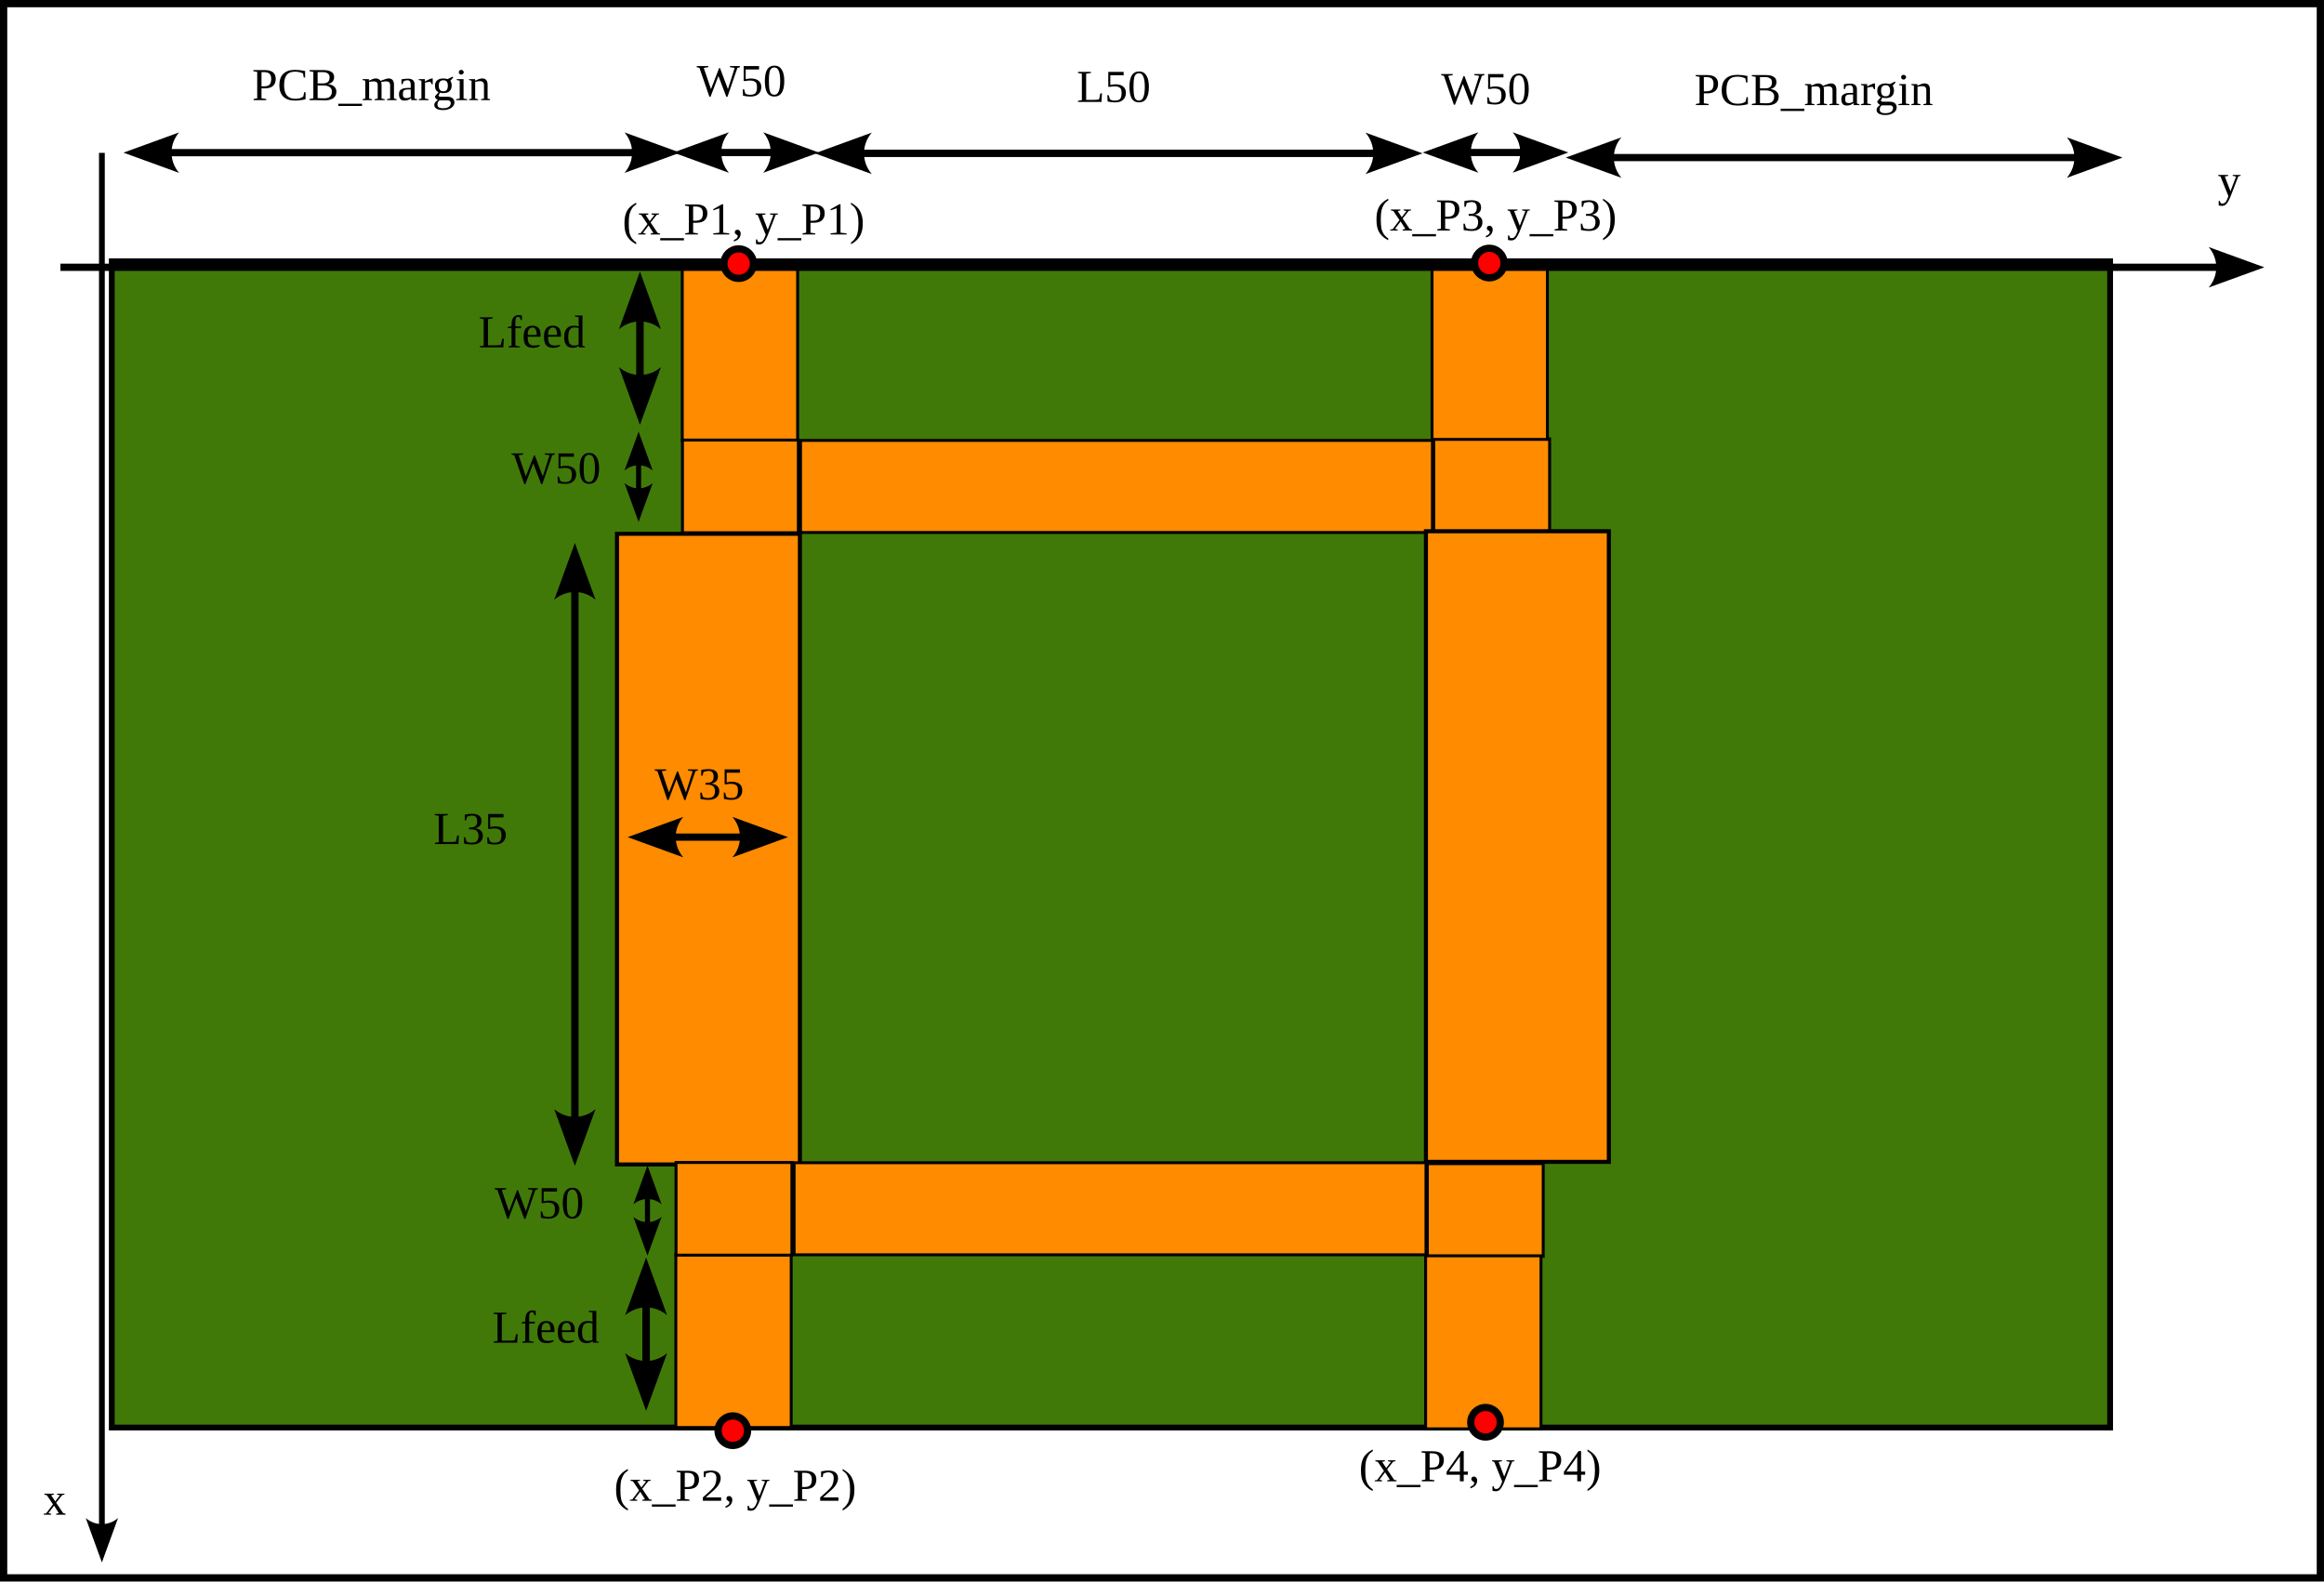
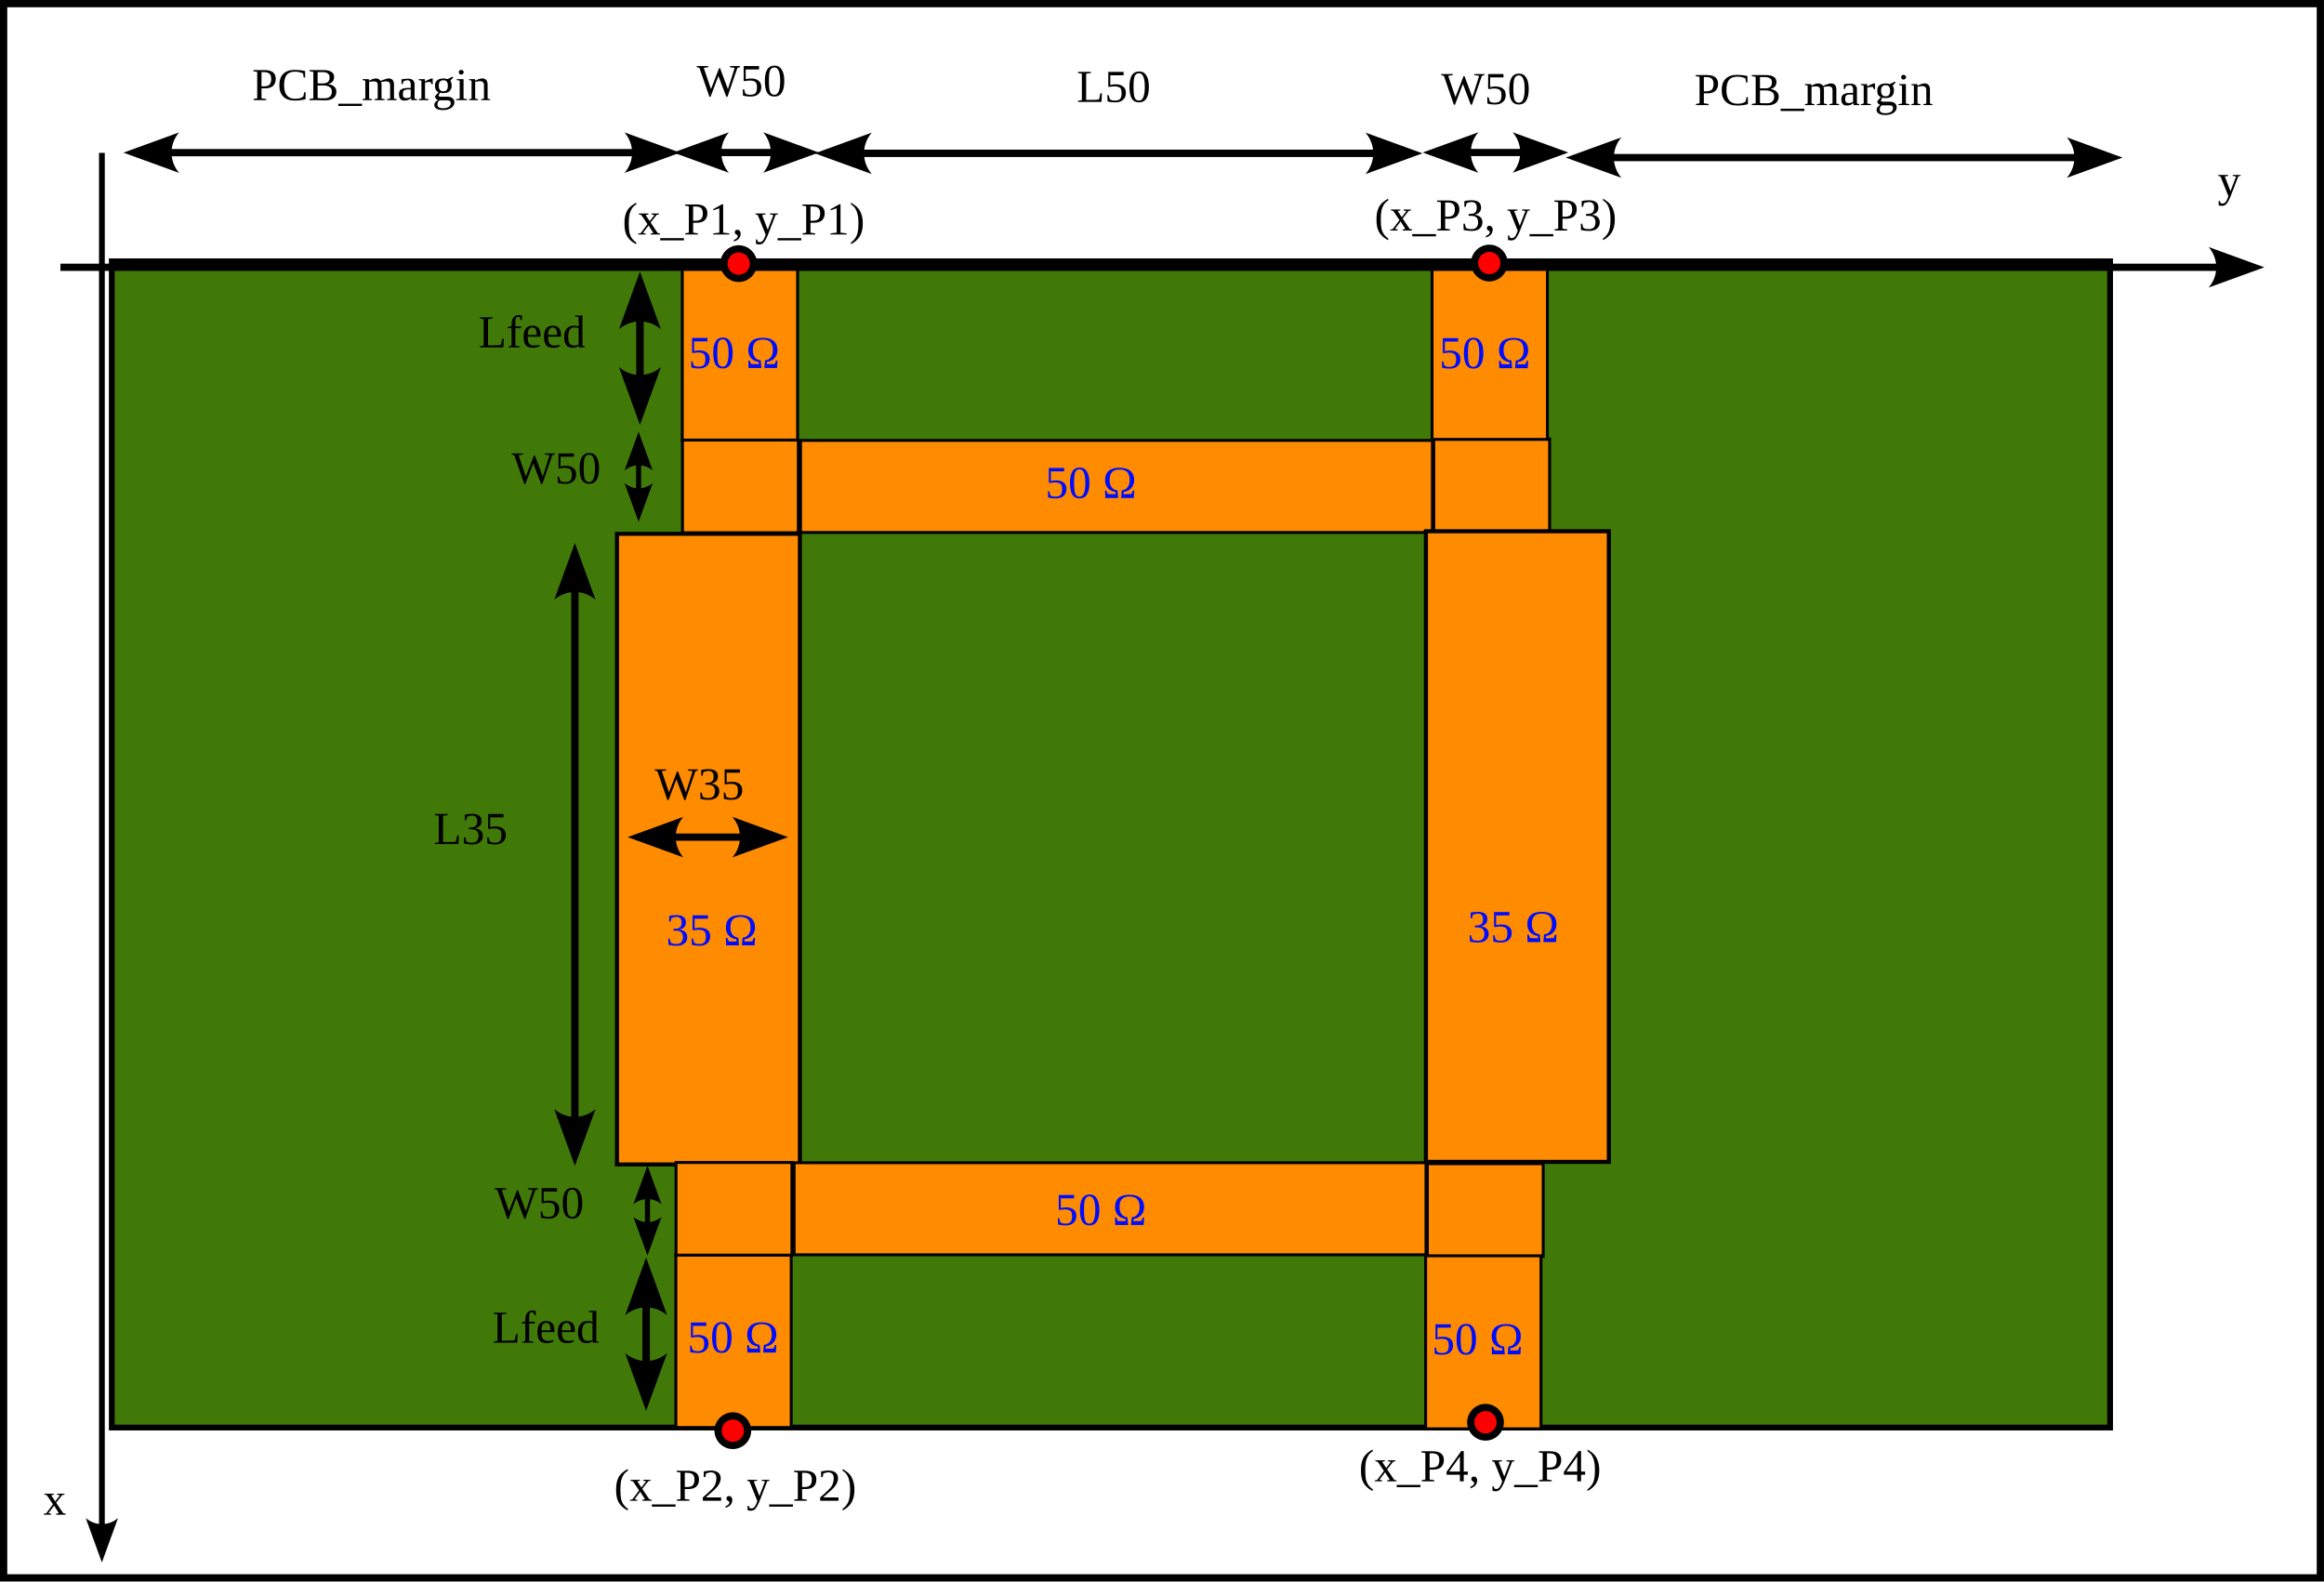
<svg xmlns="http://www.w3.org/2000/svg" width="160.769mm" height="109.416mm" viewBox="0 0 160.769 109.416" version="1.1" id="svg5">
  <defs id="defs2">
    <marker style="overflow:visible" id="marker1388" refX="0" refY="0" orient="auto-start-reverse" markerWidth="7.7" markerHeight="5.6" viewBox="0 0 7.7 5.6" preserveAspectRatio="xMidYMid">
      <path transform="scale(0.7)" d="M -2,-4 9,0 -2,4 c 2,-2.33 2,-5.66 0,-8 z" style="fill:context-stroke;fill-rule:evenodd;stroke:none" id="path1386" />
    </marker>
    <marker style="overflow:visible" id="Arrow2" refX="0" refY="0" orient="auto-start-reverse" markerWidth="7.7" markerHeight="5.6" viewBox="0 0 7.7 5.6" preserveAspectRatio="xMidYMid">
      <path transform="scale(0.7)" d="M -2,-4 9,0 -2,4 c 2,-2.33 2,-5.66 0,-8 z" style="fill:context-stroke;fill-rule:evenodd;stroke:none" id="arrow2L" />
    </marker>
    <marker style="overflow:visible" id="Arrow2-6-8" refX="0" refY="0" orient="auto-start-reverse" markerWidth="7.7" markerHeight="5.6" viewBox="0 0 7.7 5.6" preserveAspectRatio="xMidYMid">
      <path transform="scale(0.7)" d="M -2,-4 9,0 -2,4 c 2,-2.33 2,-5.66 0,-8 z" style="fill:context-stroke;fill-rule:evenodd;stroke:none" id="arrow2L-7-7" />
    </marker>
    <marker style="overflow:visible" id="marker1388-5-9" refX="0" refY="0" orient="auto-start-reverse" markerWidth="7.7" markerHeight="5.6" viewBox="0 0 7.7 5.6" preserveAspectRatio="xMidYMid">
      <path transform="scale(0.7)" d="M -2,-4 9,0 -2,4 c 2,-2.33 2,-5.66 0,-8 z" style="fill:context-stroke;fill-rule:evenodd;stroke:none" id="path1386-3-2" />
    </marker>
    <marker style="overflow:visible" id="Arrow2-6-7-7" refX="0" refY="0" orient="auto-start-reverse" markerWidth="7.7" markerHeight="5.6" viewBox="0 0 7.7 5.6" preserveAspectRatio="xMidYMid">
      <path transform="scale(0.7)" d="M -2,-4 9,0 -2,4 c 2,-2.33 2,-5.66 0,-8 z" style="fill:context-stroke;fill-rule:evenodd;stroke:none" id="arrow2L-7-5-3" />
    </marker>
    <marker style="overflow:visible" id="marker1388-5-92-6" refX="0" refY="0" orient="auto-start-reverse" markerWidth="7.7" markerHeight="5.6" viewBox="0 0 7.7 5.6" preserveAspectRatio="xMidYMid">
      <path transform="scale(0.7)" d="M -2,-4 9,0 -2,4 c 2,-2.33 2,-5.66 0,-8 z" style="fill:context-stroke;fill-rule:evenodd;stroke:none" id="path1386-3-28-1" />
    </marker>
    <marker style="overflow:visible" id="Arrow2-6-7-7-9" refX="0" refY="0" orient="auto-start-reverse" markerWidth="7.7" markerHeight="5.6" viewBox="0 0 7.7 5.6" preserveAspectRatio="xMidYMid">
      <path transform="scale(0.7)" d="M -2,-4 9,0 -2,4 c 2,-2.33 2,-5.66 0,-8 z" style="fill:context-stroke;fill-rule:evenodd;stroke:none" id="arrow2L-7-5-3-3" />
    </marker>
    <marker style="overflow:visible" id="marker1388-5-92-6-1" refX="0" refY="0" orient="auto-start-reverse" markerWidth="7.7" markerHeight="5.6" viewBox="0 0 7.7 5.6" preserveAspectRatio="xMidYMid">
      <path transform="scale(0.7)" d="M -2,-4 9,0 -2,4 c 2,-2.33 2,-5.66 0,-8 z" style="fill:context-stroke;fill-rule:evenodd;stroke:none" id="path1386-3-28-1-9" />
    </marker>
    <marker style="overflow:visible" id="Arrow2-4" refX="0" refY="0" orient="auto-start-reverse" markerWidth="7.7" markerHeight="5.6" viewBox="0 0 7.7 5.6" preserveAspectRatio="xMidYMid">
      <path transform="scale(0.7)" d="M -2,-4 9,0 -2,4 c 2,-2.33 2,-5.66 0,-8 z" style="fill:context-stroke;fill-rule:evenodd;stroke:none" id="arrow2L-5" />
    </marker>
    <marker style="overflow:visible" id="marker1388-0" refX="0" refY="0" orient="auto-start-reverse" markerWidth="7.7" markerHeight="5.6" viewBox="0 0 7.7 5.6" preserveAspectRatio="xMidYMid">
      <path transform="scale(0.7)" d="M -2,-4 9,0 -2,4 c 2,-2.33 2,-5.66 0,-8 z" style="fill:context-stroke;fill-rule:evenodd;stroke:none" id="path1386-3" />
    </marker>
    <marker style="overflow:visible" id="Arrow2-6-7-7-6" refX="0" refY="0" orient="auto-start-reverse" markerWidth="7.7" markerHeight="5.6" viewBox="0 0 7.7 5.6" preserveAspectRatio="xMidYMid">
      <path transform="scale(0.7)" d="M -2,-4 9,0 -2,4 c 2,-2.33 2,-5.66 0,-8 z" style="fill:context-stroke;fill-rule:evenodd;stroke:none" id="arrow2L-7-5-3-32" />
    </marker>
    <marker style="overflow:visible" id="marker1388-5-92-6-0" refX="0" refY="0" orient="auto-start-reverse" markerWidth="7.7" markerHeight="5.6" viewBox="0 0 7.7 5.6" preserveAspectRatio="xMidYMid">
      <path transform="scale(0.7)" d="M -2,-4 9,0 -2,4 c 2,-2.33 2,-5.66 0,-8 z" style="fill:context-stroke;fill-rule:evenodd;stroke:none" id="path1386-3-28-1-6" />
    </marker>
    <marker style="overflow:visible" id="Arrow2-6-7-7-6-4" refX="0" refY="0" orient="auto-start-reverse" markerWidth="7.7" markerHeight="5.6" viewBox="0 0 7.7 5.6" preserveAspectRatio="xMidYMid">
      <path transform="scale(0.7)" d="M -2,-4 9,0 -2,4 c 2,-2.33 2,-5.66 0,-8 z" style="fill:context-stroke;fill-rule:evenodd;stroke:none" id="arrow2L-7-5-3-32-7" />
    </marker>
    <marker style="overflow:visible" id="marker1388-5-92-6-0-6" refX="0" refY="0" orient="auto-start-reverse" markerWidth="7.7" markerHeight="5.6" viewBox="0 0 7.7 5.6" preserveAspectRatio="xMidYMid">
      <path transform="scale(0.7)" d="M -2,-4 9,0 -2,4 c 2,-2.33 2,-5.66 0,-8 z" style="fill:context-stroke;fill-rule:evenodd;stroke:none" id="path1386-3-28-1-6-5" />
    </marker>
    <marker style="overflow:visible" id="Arrow2-6-7-7-6-45" refX="0" refY="0" orient="auto-start-reverse" markerWidth="7.7" markerHeight="5.6" viewBox="0 0 7.7 5.6" preserveAspectRatio="xMidYMid">
      <path transform="scale(0.7)" d="M -2,-4 9,0 -2,4 c 2,-2.33 2,-5.66 0,-8 z" style="fill:context-stroke;fill-rule:evenodd;stroke:none" id="arrow2L-7-5-3-32-2" />
    </marker>
    <marker style="overflow:visible" id="marker1388-5-92-6-0-5" refX="0" refY="0" orient="auto-start-reverse" markerWidth="7.7" markerHeight="5.6" viewBox="0 0 7.7 5.6" preserveAspectRatio="xMidYMid">
      <path transform="scale(0.7)" d="M -2,-4 9,0 -2,4 c 2,-2.33 2,-5.66 0,-8 z" style="fill:context-stroke;fill-rule:evenodd;stroke:none" id="path1386-3-28-1-6-4" />
    </marker>
    <marker style="overflow:visible" id="Arrow2-6-7-7-3" refX="0" refY="0" orient="auto-start-reverse" markerWidth="7.7" markerHeight="5.6" viewBox="0 0 7.7 5.6" preserveAspectRatio="xMidYMid">
      <path transform="scale(0.7)" d="M -2,-4 9,0 -2,4 c 2,-2.33 2,-5.66 0,-8 z" style="fill:context-stroke;fill-rule:evenodd;stroke:none" id="arrow2L-7-5-3-0" />
    </marker>
    <marker style="overflow:visible" id="marker1388-5-92-6-7" refX="0" refY="0" orient="auto-start-reverse" markerWidth="7.7" markerHeight="5.6" viewBox="0 0 7.7 5.6" preserveAspectRatio="xMidYMid">
      <path transform="scale(0.7)" d="M -2,-4 9,0 -2,4 c 2,-2.33 2,-5.66 0,-8 z" style="fill:context-stroke;fill-rule:evenodd;stroke:none" id="path1386-3-28-1-8" />
    </marker>
    <marker style="overflow:visible" id="Arrow2-6-7-7-6-4-4" refX="0" refY="0" orient="auto-start-reverse" markerWidth="7.7" markerHeight="5.6" viewBox="0 0 7.7 5.6" preserveAspectRatio="xMidYMid">
      <path transform="scale(0.7)" d="M -2,-4 9,0 -2,4 c 2,-2.33 2,-5.66 0,-8 z" style="fill:context-stroke;fill-rule:evenodd;stroke:none" id="arrow2L-7-5-3-32-7-9" />
    </marker>
    <marker style="overflow:visible" id="marker1388-5-92-6-0-6-2" refX="0" refY="0" orient="auto-start-reverse" markerWidth="7.7" markerHeight="5.6" viewBox="0 0 7.7 5.6" preserveAspectRatio="xMidYMid">
      <path transform="scale(0.7)" d="M -2,-4 9,0 -2,4 c 2,-2.33 2,-5.66 0,-8 z" style="fill:context-stroke;fill-rule:evenodd;stroke:none" id="path1386-3-28-1-6-5-0" />
    </marker>
    <marker style="overflow:visible" id="Arrow2-6-7-7-6-2" refX="0" refY="0" orient="auto-start-reverse" markerWidth="7.7" markerHeight="5.6" viewBox="0 0 7.7 5.6" preserveAspectRatio="xMidYMid">
      <path transform="scale(0.7)" d="M -2,-4 9,0 -2,4 c 2,-2.33 2,-5.66 0,-8 z" style="fill:context-stroke;fill-rule:evenodd;stroke:none" id="arrow2L-7-5-3-32-6" />
    </marker>
    <marker style="overflow:visible" id="marker1388-5-92-6-0-64" refX="0" refY="0" orient="auto-start-reverse" markerWidth="7.7" markerHeight="5.6" viewBox="0 0 7.7 5.6" preserveAspectRatio="xMidYMid">
      <path transform="scale(0.7)" d="M -2,-4 9,0 -2,4 c 2,-2.33 2,-5.66 0,-8 z" style="fill:context-stroke;fill-rule:evenodd;stroke:none" id="path1386-3-28-1-6-9" />
    </marker>
    <marker style="overflow:visible" id="Arrow2-6-7-7-9-7" refX="0" refY="0" orient="auto-start-reverse" markerWidth="7.7" markerHeight="5.6" viewBox="0 0 7.7 5.6" preserveAspectRatio="xMidYMid">
      <path transform="scale(0.7)" d="M -2,-4 9,0 -2,4 c 2,-2.33 2,-5.66 0,-8 z" style="fill:context-stroke;fill-rule:evenodd;stroke:none" id="arrow2L-7-5-3-3-2" />
    </marker>
  </defs>
  <g id="layer1" transform="translate(-15.26916,-40.45981)">
    <rect style="fill:#ffffff;fill-opacity:1;stroke:#000000;stroke-width:0.502;stroke-opacity:1" id="rect111-8" width="160.266" height="108.914" x="15.52" y="40.711" />
    <text xml:space="preserve" style="font-size:3.175px;fill:#000000;fill-opacity:1;stroke:none;stroke-width:0.1;stroke-dasharray:none;stroke-opacity:1" x="18.26" y="145.253" id="text1520-1-7-2">
      <tspan id="tspan1518-0-1-2" style="fill:#000000;fill-opacity:1;stroke:none;stroke-width:0.1;stroke-dasharray:none;stroke-opacity:1" x="18.26" y="145.253">x</tspan>
    </text>
    <rect style="fill:#407908;fill-opacity:1;stroke:#000000;stroke-width:0.402;stroke-opacity:1" id="rect111" width="138.24" height="80.686" x="23.002" y="58.538" />
    <path style="fill:none;stroke:#000000;stroke-width:0.5;stroke-dasharray:none;stroke-opacity:1;marker-start:url(#Arrow2);marker-end:url(#marker1388)" d="m 26.96,51.021 c 32.211,0 32.211,0 32.211,0" id="path953" />
    <text xml:space="preserve" style="font-size:3.175px;fill:#000000;fill-opacity:1;stroke:none;stroke-width:0.1;stroke-dasharray:none;stroke-opacity:1" x="32.705" y="47.389" id="text1520">
      <tspan id="tspan1518" style="fill:#000000;fill-opacity:1;stroke:none;stroke-width:0.1;stroke-dasharray:none;stroke-opacity:1" x="32.705" y="47.389">PCB_margin</tspan>
    </text>
    <rect style="fill:#ff8b00;fill-opacity:1;stroke:#000000;stroke-width:0.2;stroke-dasharray:none;stroke-opacity:1" id="rect1689" width="7.98" height="11.971" x="62.467" y="58.98" />
    <path style="fill:none;stroke:#000000;stroke-width:0.512;stroke-dasharray:none;stroke-opacity:1;marker-start:url(#Arrow2-6-8);marker-end:url(#marker1388-5-9)" d="m 74.86,51.069 c 35.588,0 35.588,0 35.588,0" id="path953-5-0" />
    <text xml:space="preserve" style="font-size:3.175px;fill:#000000;fill-opacity:1;stroke:none;stroke-width:0.1;stroke-dasharray:none;stroke-opacity:1" x="63.467" y="47.111" id="text1520-6">
      <tspan id="tspan1518-2" style="fill:#000000;fill-opacity:1;stroke:none;stroke-width:0.1;stroke-dasharray:none;stroke-opacity:1" x="63.467" y="47.111">W50</tspan>
    </text>
    <rect style="fill:#ff8b00;fill-opacity:1;stroke:#000000;stroke-width:0.202;stroke-dasharray:none;stroke-opacity:1" id="rect1689-1" width="8.016" height="6.411" x="62.48" y="70.906" />
    <rect style="fill:#ff8b00;fill-opacity:1;stroke:#000000;stroke-width:0.201;stroke-dasharray:none;stroke-opacity:1" id="rect1689-1-2" width="43.712" height="6.37" x="70.649" y="70.93" />
    <rect style="fill:#ff8b00;fill-opacity:1;stroke:#000000;stroke-width:0.282;stroke-dasharray:none;stroke-opacity:1" id="rect1689-1-2-0" width="43.63" height="12.654" x="77.392" y="-70.605" transform="rotate(90)" />
    <rect style="fill:#ff8b00;fill-opacity:1;stroke:#000000;stroke-width:0.202;stroke-dasharray:none;stroke-opacity:1" id="rect1689-1-9" width="8.016" height="6.411" x="114.453" y="70.823" />
    <rect style="fill:#ff8b00;fill-opacity:1;stroke:#000000;stroke-width:0.282;stroke-dasharray:none;stroke-opacity:1" id="rect1689-1-2-0-3" width="43.63" height="12.654" x="77.215" y="-126.566" transform="rotate(90)" />
    <rect style="fill:#ff8b00;fill-opacity:1;stroke:#000000;stroke-width:0.2;stroke-dasharray:none;stroke-opacity:1" id="rect1689-6" width="7.98" height="11.971" x="114.335" y="58.889" />
    <rect style="fill:#ff8b00;fill-opacity:1;stroke:#000000;stroke-width:0.2;stroke-dasharray:none;stroke-opacity:1" id="rect1689-0" width="7.98" height="11.971" x="62.023" y="-139.222" transform="scale(1,-1)" />
    <rect style="fill:#ff8b00;fill-opacity:1;stroke:#000000;stroke-width:0.202;stroke-dasharray:none;stroke-opacity:1" id="rect1689-1-6" width="8.016" height="6.411" x="62.035" y="-127.297" transform="scale(1,-1)" />
    <rect style="fill:#ff8b00;fill-opacity:1;stroke:#000000;stroke-width:0.201;stroke-dasharray:none;stroke-opacity:1" id="rect1689-1-2-2" width="43.712" height="6.37" x="70.204" y="-127.273" transform="scale(1,-1)" />
    <rect style="fill:#ff8b00;fill-opacity:1;stroke:#000000;stroke-width:0.202;stroke-dasharray:none;stroke-opacity:1" id="rect1689-1-9-6" width="8.016" height="6.411" x="114.009" y="-127.38" transform="scale(1,-1)" />
    <rect style="fill:#ff8b00;fill-opacity:1;stroke:#000000;stroke-width:0.2;stroke-dasharray:none;stroke-opacity:1" id="rect1689-6-1" width="7.98" height="11.971" x="113.891" y="-139.314" transform="scale(1,-1)" />
    <text xml:space="preserve" style="font-size:3.175px;fill:#000000;fill-opacity:1;stroke:none;stroke-width:0.1;stroke-dasharray:none;stroke-opacity:1" x="89.749" y="47.512" id="text1520-6-2">
      <tspan id="tspan1518-2-3" style="fill:#000000;fill-opacity:1;stroke:none;stroke-width:0.1;stroke-dasharray:none;stroke-opacity:1" x="89.749" y="47.512">L50</tspan>
    </text>
    <path style="fill:none;stroke:#000000;stroke-width:0.5;stroke-dasharray:none;stroke-opacity:1;marker-start:url(#Arrow2-6-7-7);marker-end:url(#marker1388-5-92-6)" d="m 64.993,51.013 c 3.771,0 3.771,0 3.771,0" id="path953-5-9-2" />
    <path style="fill:none;stroke:#000000;stroke-width:0.519;stroke-dasharray:none;stroke-opacity:1;marker-start:url(#Arrow2-6-7-7-6);marker-end:url(#marker1388-5-92-6-0)" d="m 59.539,66.585 c 0,-4.07 0,-4.07 0,-4.07" id="path953-5-9-2-1" />
    <path style="fill:none;stroke:#000000;stroke-width:0.5;stroke-dasharray:none;stroke-opacity:1;marker-start:url(#Arrow2-6-7-7-9);marker-end:url(#marker1388-5-92-6-1)" d="m 116.841,51.011 c 3.771,0 3.771,0 3.771,0" id="path953-5-9-2-4" />
    <text xml:space="preserve" style="font-size:3.175px;fill:#000000;fill-opacity:1;stroke:none;stroke-width:0.1;stroke-dasharray:none;stroke-opacity:1" x="114.967" y="47.661" id="text1520-6-7">
      <tspan id="tspan1518-2-8" style="fill:#000000;fill-opacity:1;stroke:none;stroke-width:0.1;stroke-dasharray:none;stroke-opacity:1" x="114.967" y="47.661">W50</tspan>
    </text>
    <path style="fill:none;stroke:#000000;stroke-width:0.5;stroke-dasharray:none;stroke-opacity:1;marker-start:url(#Arrow2-4);marker-end:url(#marker1388-0)" d="m 126.736,51.362 c 32.211,0 32.211,0 32.211,0" id="path953-6" />
    <text xml:space="preserve" style="font-size:3.175px;fill:#000000;fill-opacity:1;stroke:none;stroke-width:0.1;stroke-dasharray:none;stroke-opacity:1" x="132.481" y="47.73" id="text1520-1">
      <tspan id="tspan1518-0" style="fill:#000000;fill-opacity:1;stroke:none;stroke-width:0.1;stroke-dasharray:none;stroke-opacity:1" x="132.481" y="47.73">PCB_margin</tspan>
    </text>
    <text xml:space="preserve" style="font-size:3.175px;fill:#000000;fill-opacity:1;stroke:none;stroke-width:0.1;stroke-dasharray:none;stroke-opacity:1" x="48.373" y="64.494" id="text1520-6-5">
      <tspan id="tspan1518-2-5" style="fill:#000000;fill-opacity:1;stroke:none;stroke-width:0.1;stroke-dasharray:none;stroke-opacity:1" x="48.373" y="64.494">Lfeed</tspan>
    </text>
    <path style="fill:none;stroke:#000000;stroke-width:0.349;stroke-dasharray:none;stroke-opacity:1;marker-start:url(#Arrow2-6-7-7-6-4);marker-end:url(#marker1388-5-92-6-0-6)" d="m 59.446,74.368 c 0,-1.841 0,-1.841 0,-1.841" id="path953-5-9-2-1-6" />
    <text xml:space="preserve" style="font-size:3.175px;fill:#000000;fill-opacity:1;stroke:none;stroke-width:0.1;stroke-dasharray:none;stroke-opacity:1" x="50.661" y="73.906" id="text1520-6-9">
      <tspan id="tspan1518-2-37" style="fill:#000000;fill-opacity:1;stroke:none;stroke-width:0.1;stroke-dasharray:none;stroke-opacity:1" x="50.661" y="73.906">W50</tspan>
    </text>
    <path style="fill:none;stroke:#000000;stroke-width:0.51;stroke-dasharray:none;stroke-opacity:1;marker-start:url(#Arrow2-6-7-7-6-45);marker-end:url(#marker1388-5-92-6-0-5)" d="m 55.038,117.909 c 0,-36.67 0,-36.67 0,-36.67" id="path953-5-9-2-1-7" />
    <text xml:space="preserve" style="font-size:3.175px;fill:#000000;fill-opacity:1;stroke:none;stroke-width:0.1;stroke-dasharray:none;stroke-opacity:1" x="45.262" y="98.855" id="text1520-6-2-4">
      <tspan id="tspan1518-2-3-4" style="fill:#000000;fill-opacity:1;stroke:none;stroke-width:0.1;stroke-dasharray:none;stroke-opacity:1" x="45.262" y="98.855">L35</tspan>
    </text>
    <path style="fill:none;stroke:#000000;stroke-width:0.5;stroke-dasharray:none;stroke-opacity:1;marker-start:url(#Arrow2-6-7-7-3);marker-end:url(#marker1388-5-92-6-7)" d="m 61.838,98.377 c 4.796,0 4.796,0 4.796,0" id="path953-5-9-2-6" />
    <text xml:space="preserve" style="font-size:3.175px;fill:#000000;fill-opacity:1;stroke:none;stroke-width:0.1;stroke-dasharray:none;stroke-opacity:1" x="60.563" y="95.765" id="text1520-6-8">
      <tspan id="tspan1518-2-84" style="fill:#000000;fill-opacity:1;stroke:none;stroke-width:0.1;stroke-dasharray:none;stroke-opacity:1" x="60.563" y="95.765">W35</tspan>
    </text>
    <path style="fill:none;stroke:#000000;stroke-width:0.349;stroke-dasharray:none;stroke-opacity:1;marker-start:url(#Arrow2-6-7-7-6-4-4);marker-end:url(#marker1388-5-92-6-0-6-2)" d="m 60.06,125.135 c 0,-1.841 0,-1.841 0,-1.841" id="path953-5-9-2-1-6-6" />
    <text xml:space="preserve" style="font-size:3.175px;fill:#000000;fill-opacity:1;stroke:none;stroke-width:0.1;stroke-dasharray:none;stroke-opacity:1" x="49.494" y="124.743" id="text1520-6-9-8">
      <tspan id="tspan1518-2-37-9" style="fill:#000000;fill-opacity:1;stroke:none;stroke-width:0.1;stroke-dasharray:none;stroke-opacity:1" x="49.494" y="124.743">W50</tspan>
    </text>
    <path style="fill:none;stroke:#000000;stroke-width:0.519;stroke-dasharray:none;stroke-opacity:1;marker-start:url(#Arrow2-6-7-7-6-2);marker-end:url(#marker1388-5-92-6-0-64)" d="m 59.966,134.802 c 0,-4.07 0,-4.07 0,-4.07" id="path953-5-9-2-1-5" />
    <text xml:space="preserve" style="font-size:3.175px;fill:#000000;fill-opacity:1;stroke:none;stroke-width:0.1;stroke-dasharray:none;stroke-opacity:1" x="49.33" y="133.358" id="text1520-6-5-0">
      <tspan id="tspan1518-2-5-4" style="fill:#000000;fill-opacity:1;stroke:none;stroke-width:0.1;stroke-dasharray:none;stroke-opacity:1" x="49.33" y="133.358">Lfeed</tspan>
    </text>
    <path style="fill:#ffffff;fill-opacity:1;stroke:#000000;stroke-width:0.5;stroke-dasharray:none;stroke-opacity:1;marker-end:url(#Arrow2-6-7-7-9)" d="m 19.449,58.953 c 149.311,0 149.311,0 149.311,0" id="path11165" />
    <path style="fill:#ffffff;fill-opacity:1;stroke:#000000;stroke-width:0.399;stroke-dasharray:none;stroke-opacity:1;marker-end:url(#Arrow2-6-7-7-9-7)" d="m 22.318,51.035 c 0,95.01 0,95.01 0,95.01" id="path11165-7" />
    <text xml:space="preserve" style="font-size:3.175px;fill:#000000;fill-opacity:1;stroke:none;stroke-width:0.1;stroke-dasharray:none;stroke-opacity:1" x="168.691" y="54.018" id="text1520-1-7">
      <tspan id="tspan1518-0-1" style="fill:#000000;fill-opacity:1;stroke:none;stroke-width:0.1;stroke-dasharray:none;stroke-opacity:1" x="168.691" y="54.018">y</tspan>
    </text>
    <text xml:space="preserve" style="font-size:3.175px;fill:#000000;fill-opacity:1;stroke:none;stroke-width:0.1;stroke-dasharray:none;stroke-opacity:1" x="58.33" y="56.686" id="text1520-1-7-2-6">
      <tspan id="tspan1518-0-1-2-1" style="fill:#000000;fill-opacity:1;stroke:none;stroke-width:0.1;stroke-dasharray:none;stroke-opacity:1" x="58.33" y="56.686">(x_P1, y_P1)</tspan>
    </text>
    <text xml:space="preserve" style="font-size:3.175px;fill:#000000;fill-opacity:1;stroke:none;stroke-width:0.1;stroke-dasharray:none;stroke-opacity:1" x="57.75" y="144.292" id="text1520-1-7-2-6-5">
      <tspan id="tspan1518-0-1-2-1-9" style="fill:#000000;fill-opacity:1;stroke:none;stroke-width:0.1;stroke-dasharray:none;stroke-opacity:1" x="57.75" y="144.292">(x_P2, y_P2)</tspan>
    </text>
    <circle style="fill:#ff0000;fill-opacity:1;stroke:#000000;stroke-width:0.5;stroke-dasharray:none;stroke-opacity:1" id="path17449" cx="66.369" cy="58.699" r="1.021" />
    <circle style="fill:#ff0000;fill-opacity:1;stroke:#000000;stroke-width:0.5;stroke-dasharray:none;stroke-opacity:1" id="path17449-6" cx="65.964" cy="139.443" r="1.021" />
    <circle style="fill:#ff0000;fill-opacity:1;stroke:#000000;stroke-width:0.5;stroke-dasharray:none;stroke-opacity:1" id="path17449-6-1" cx="118.034" cy="138.859" r="1.021" />
    <circle style="fill:#ff0000;fill-opacity:1;stroke:#000000;stroke-width:0.5;stroke-dasharray:none;stroke-opacity:1" id="path17449-0" cx="118.296" cy="58.658" r="1.021" />
    <text xml:space="preserve" style="font-size:3.175px;fill:#000000;fill-opacity:1;stroke:none;stroke-width:0.1;stroke-dasharray:none;stroke-opacity:1" x="110.351" y="56.409" id="text1520-1-7-2-6-4">
      <tspan id="tspan1518-0-1-2-1-90" style="fill:#000000;fill-opacity:1;stroke:none;stroke-width:0.1;stroke-dasharray:none;stroke-opacity:1" x="110.351" y="56.409">(x_P3, y_P3)</tspan>
    </text>
    <text xml:space="preserve" style="font-size:3.175px;fill:#000000;fill-opacity:1;stroke:none;stroke-width:0.1;stroke-dasharray:none;stroke-opacity:1" x="109.277" y="142.945" id="text1520-1-7-2-6-9">
      <tspan id="tspan1518-0-1-2-1-1" style="fill:#000000;fill-opacity:1;stroke:none;stroke-width:0.1;stroke-dasharray:none;stroke-opacity:1" x="109.277" y="142.945">(x_P4, y_P4)</tspan>
    </text>
+     <text xml:space="preserve" style="font-size:3.175px;fill:#000cff;fill-opacity:1;stroke:none;stroke-width:0.1;stroke-dasharray:none;stroke-opacity:1" x="87.576" y="74.916" id="text1520-6-9-3">
+       <tspan id="tspan1518-2-37-6" style="fill:#000cff;fill-opacity:1;stroke:none;stroke-width:0.1;stroke-dasharray:none;stroke-opacity:1" x="87.576" y="74.916">50 Ω</tspan>
+     </text>
+     <text xml:space="preserve" style="font-size:3.175px;fill:#000cff;fill-opacity:1;stroke:none;stroke-width:0.1;stroke-dasharray:none;stroke-opacity:1" x="88.261" y="125.212" id="text1520-6-9-3-7">
+       <tspan id="tspan1518-2-37-6-5" style="fill:#000cff;fill-opacity:1;stroke:none;stroke-width:0.1;stroke-dasharray:none;stroke-opacity:1" x="88.261" y="125.212">50 Ω</tspan>
+     </text>
+     <text xml:space="preserve" style="font-size:3.175px;fill:#000cff;fill-opacity:1;stroke:none;stroke-width:0.1;stroke-dasharray:none;stroke-opacity:1" x="62.896" y="65.921" id="text1520-6-9-3-3">
+       <tspan id="tspan1518-2-37-6-56" style="fill:#000cff;fill-opacity:1;stroke:none;stroke-width:0.1;stroke-dasharray:none;stroke-opacity:1" x="62.896" y="65.921">50 Ω</tspan>
+     </text>
+     <text xml:space="preserve" style="font-size:3.175px;fill:#000cff;fill-opacity:1;stroke:none;stroke-width:0.1;stroke-dasharray:none;stroke-opacity:1" x="114.83" y="65.933" id="text1520-6-9-3-3-2">
+       <tspan id="tspan1518-2-37-6-56-9" style="fill:#000cff;fill-opacity:1;stroke:none;stroke-width:0.1;stroke-dasharray:none;stroke-opacity:1" x="114.83" y="65.933">50 Ω</tspan>
+     </text>
+     <text xml:space="preserve" style="font-size:3.175px;fill:#000cff;fill-opacity:1;stroke:none;stroke-width:0.1;stroke-dasharray:none;stroke-opacity:1" x="114.319" y="134.161" id="text1520-6-9-3-3-1">
+       <tspan id="tspan1518-2-37-6-56-2" style="fill:#000cff;fill-opacity:1;stroke:none;stroke-width:0.1;stroke-dasharray:none;stroke-opacity:1" x="114.319" y="134.161">50 Ω</tspan>
+     </text>
+     <text xml:space="preserve" style="font-size:3.175px;fill:#000cff;fill-opacity:1;stroke:none;stroke-width:0.1;stroke-dasharray:none;stroke-opacity:1" x="62.818" y="134.035" id="text1520-6-9-3-3-7">
+       <tspan id="tspan1518-2-37-6-56-0" style="fill:#000cff;fill-opacity:1;stroke:none;stroke-width:0.1;stroke-dasharray:none;stroke-opacity:1" x="62.818" y="134.035">50 Ω</tspan>
+     </text>
+     <text xml:space="preserve" style="font-size:3.175px;fill:#000cff;fill-opacity:1;stroke:none;stroke-width:0.1;stroke-dasharray:none;stroke-opacity:1" x="61.344" y="105.864" id="text1520-6-9-3-3-9">
+       <tspan id="tspan1518-2-37-6-56-3" style="fill:#000cff;fill-opacity:1;stroke:none;stroke-width:0.1;stroke-dasharray:none;stroke-opacity:1" x="61.344" y="105.864">35 Ω</tspan>
+     </text>
+     <text xml:space="preserve" style="font-size:3.175px;fill:#000cff;fill-opacity:1;stroke:none;stroke-width:0.1;stroke-dasharray:none;stroke-opacity:1" x="116.785" y="105.638" id="text1520-6-9-3-3-9-6">
+       <tspan id="tspan1518-2-37-6-56-3-0" style="fill:#000cff;fill-opacity:1;stroke:none;stroke-width:0.1;stroke-dasharray:none;stroke-opacity:1" x="116.785" y="105.638">35 Ω</tspan>
+     </text>
  </g>
</svg>
